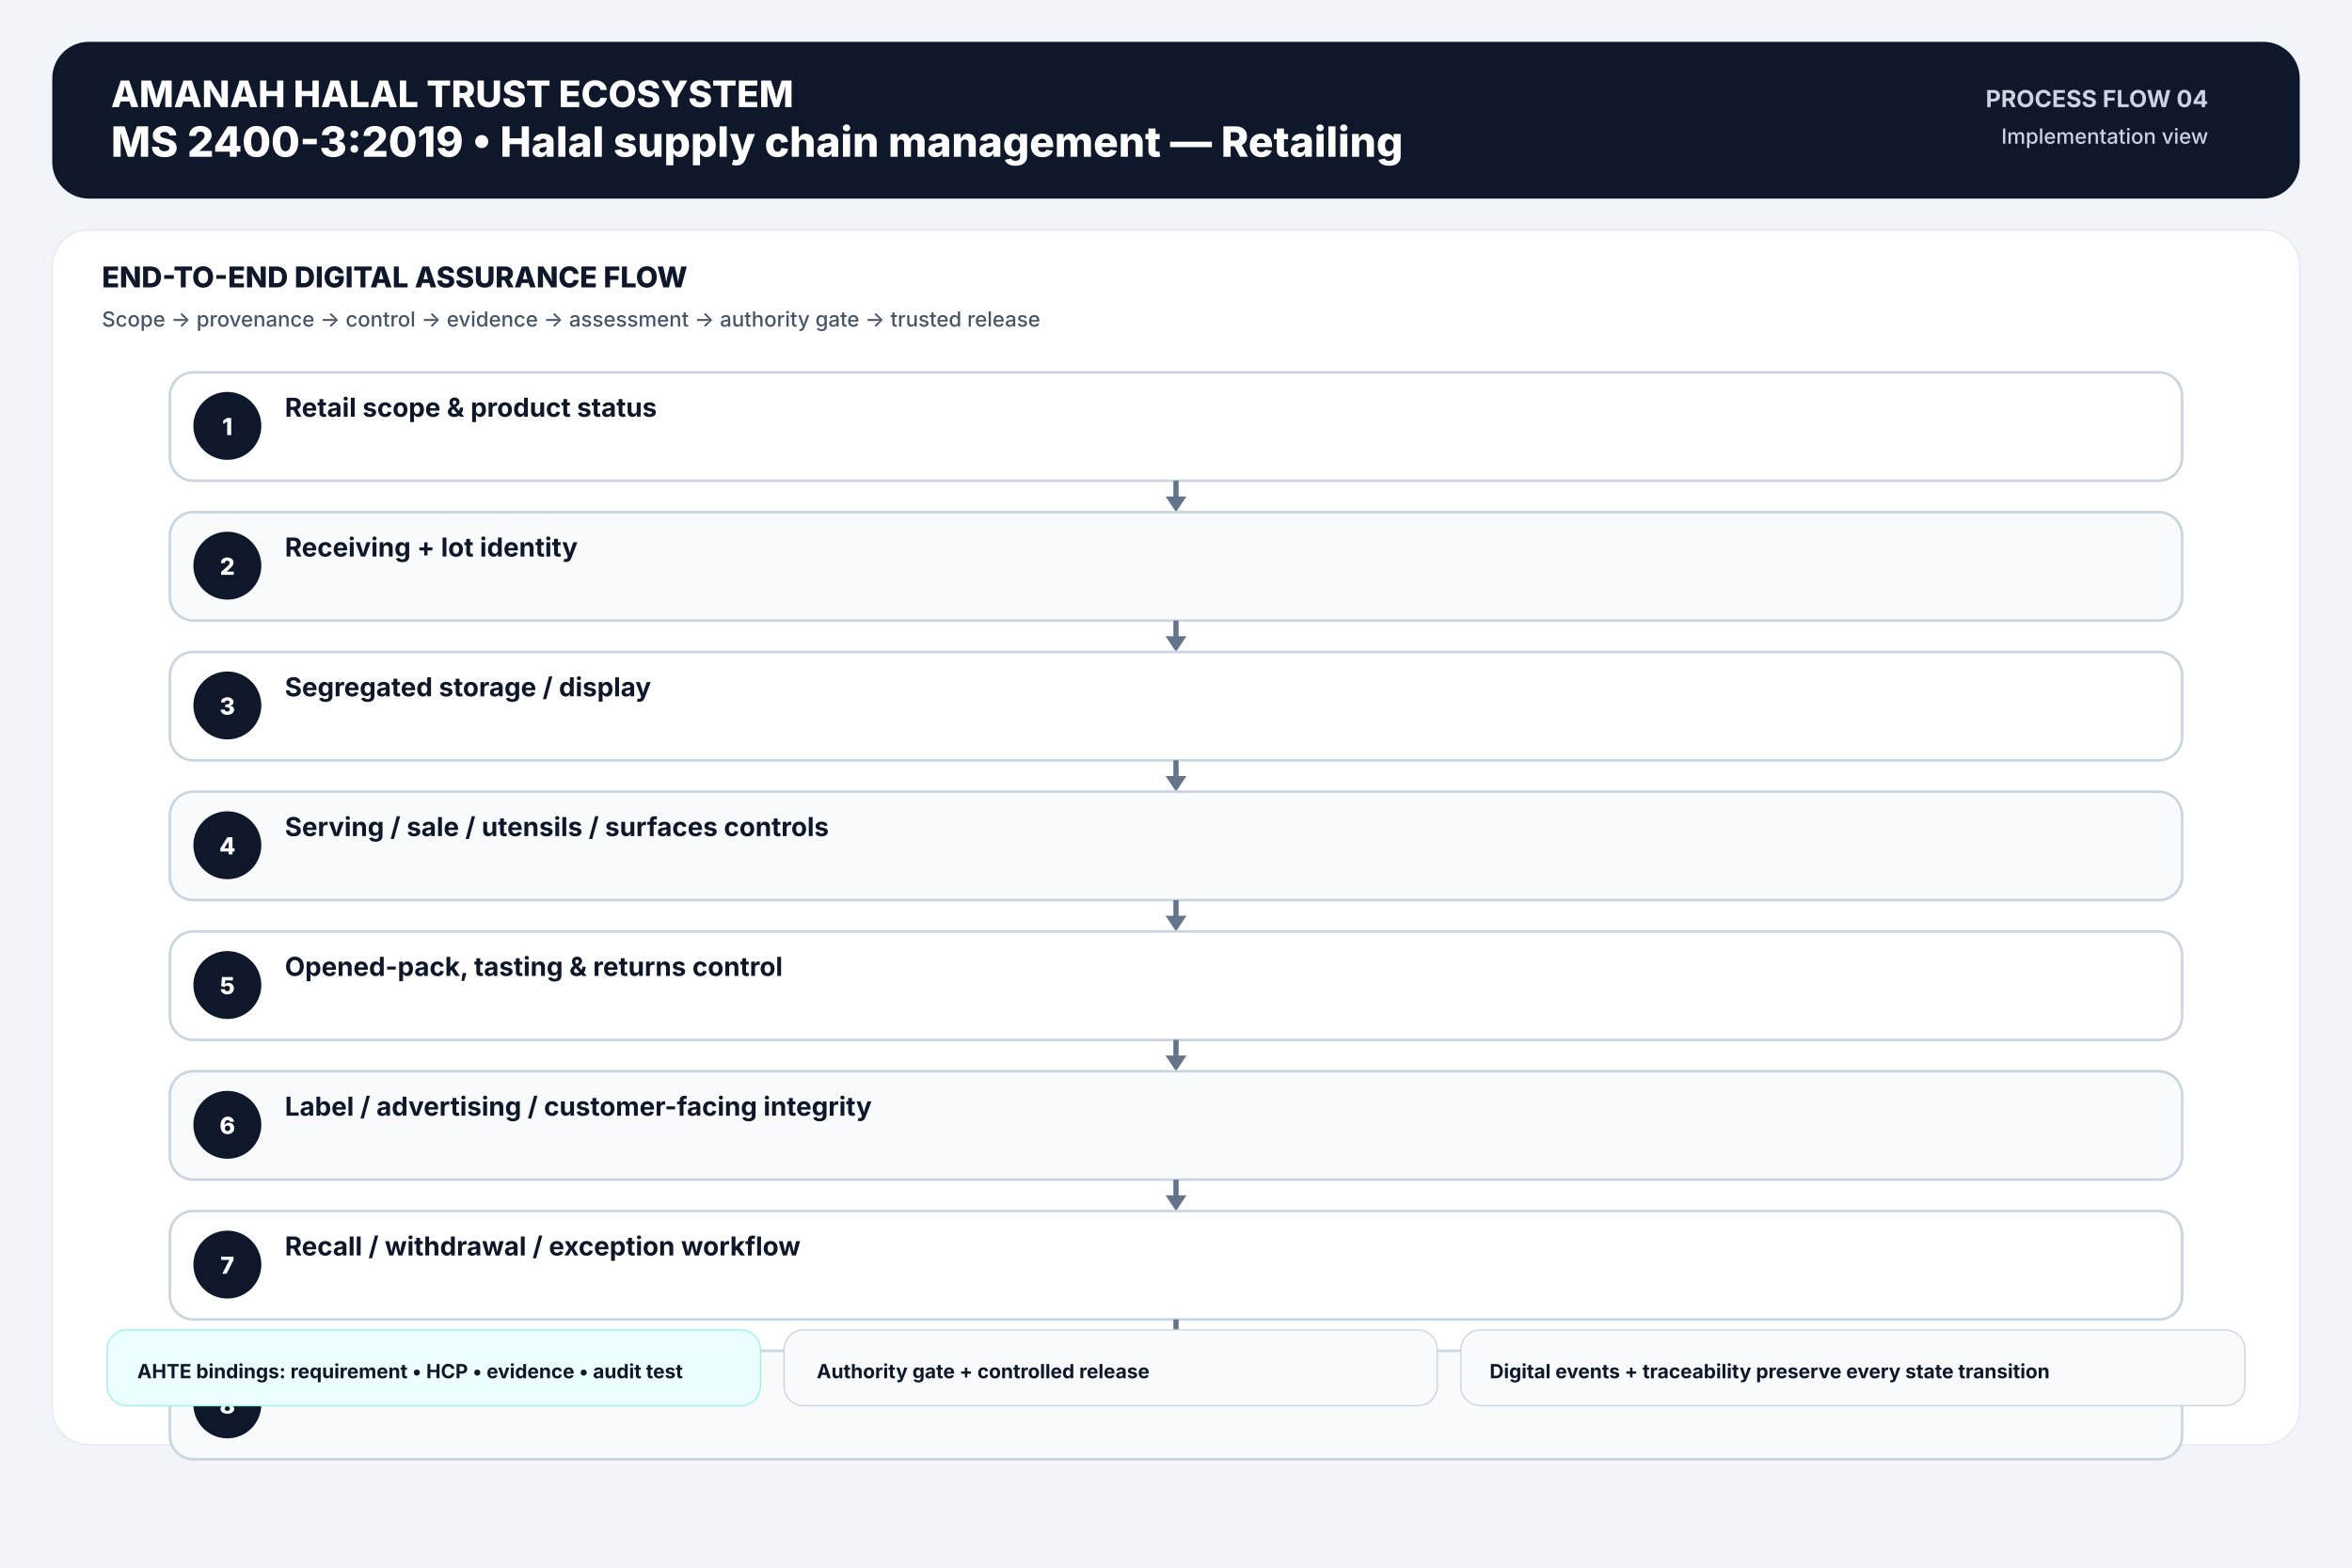
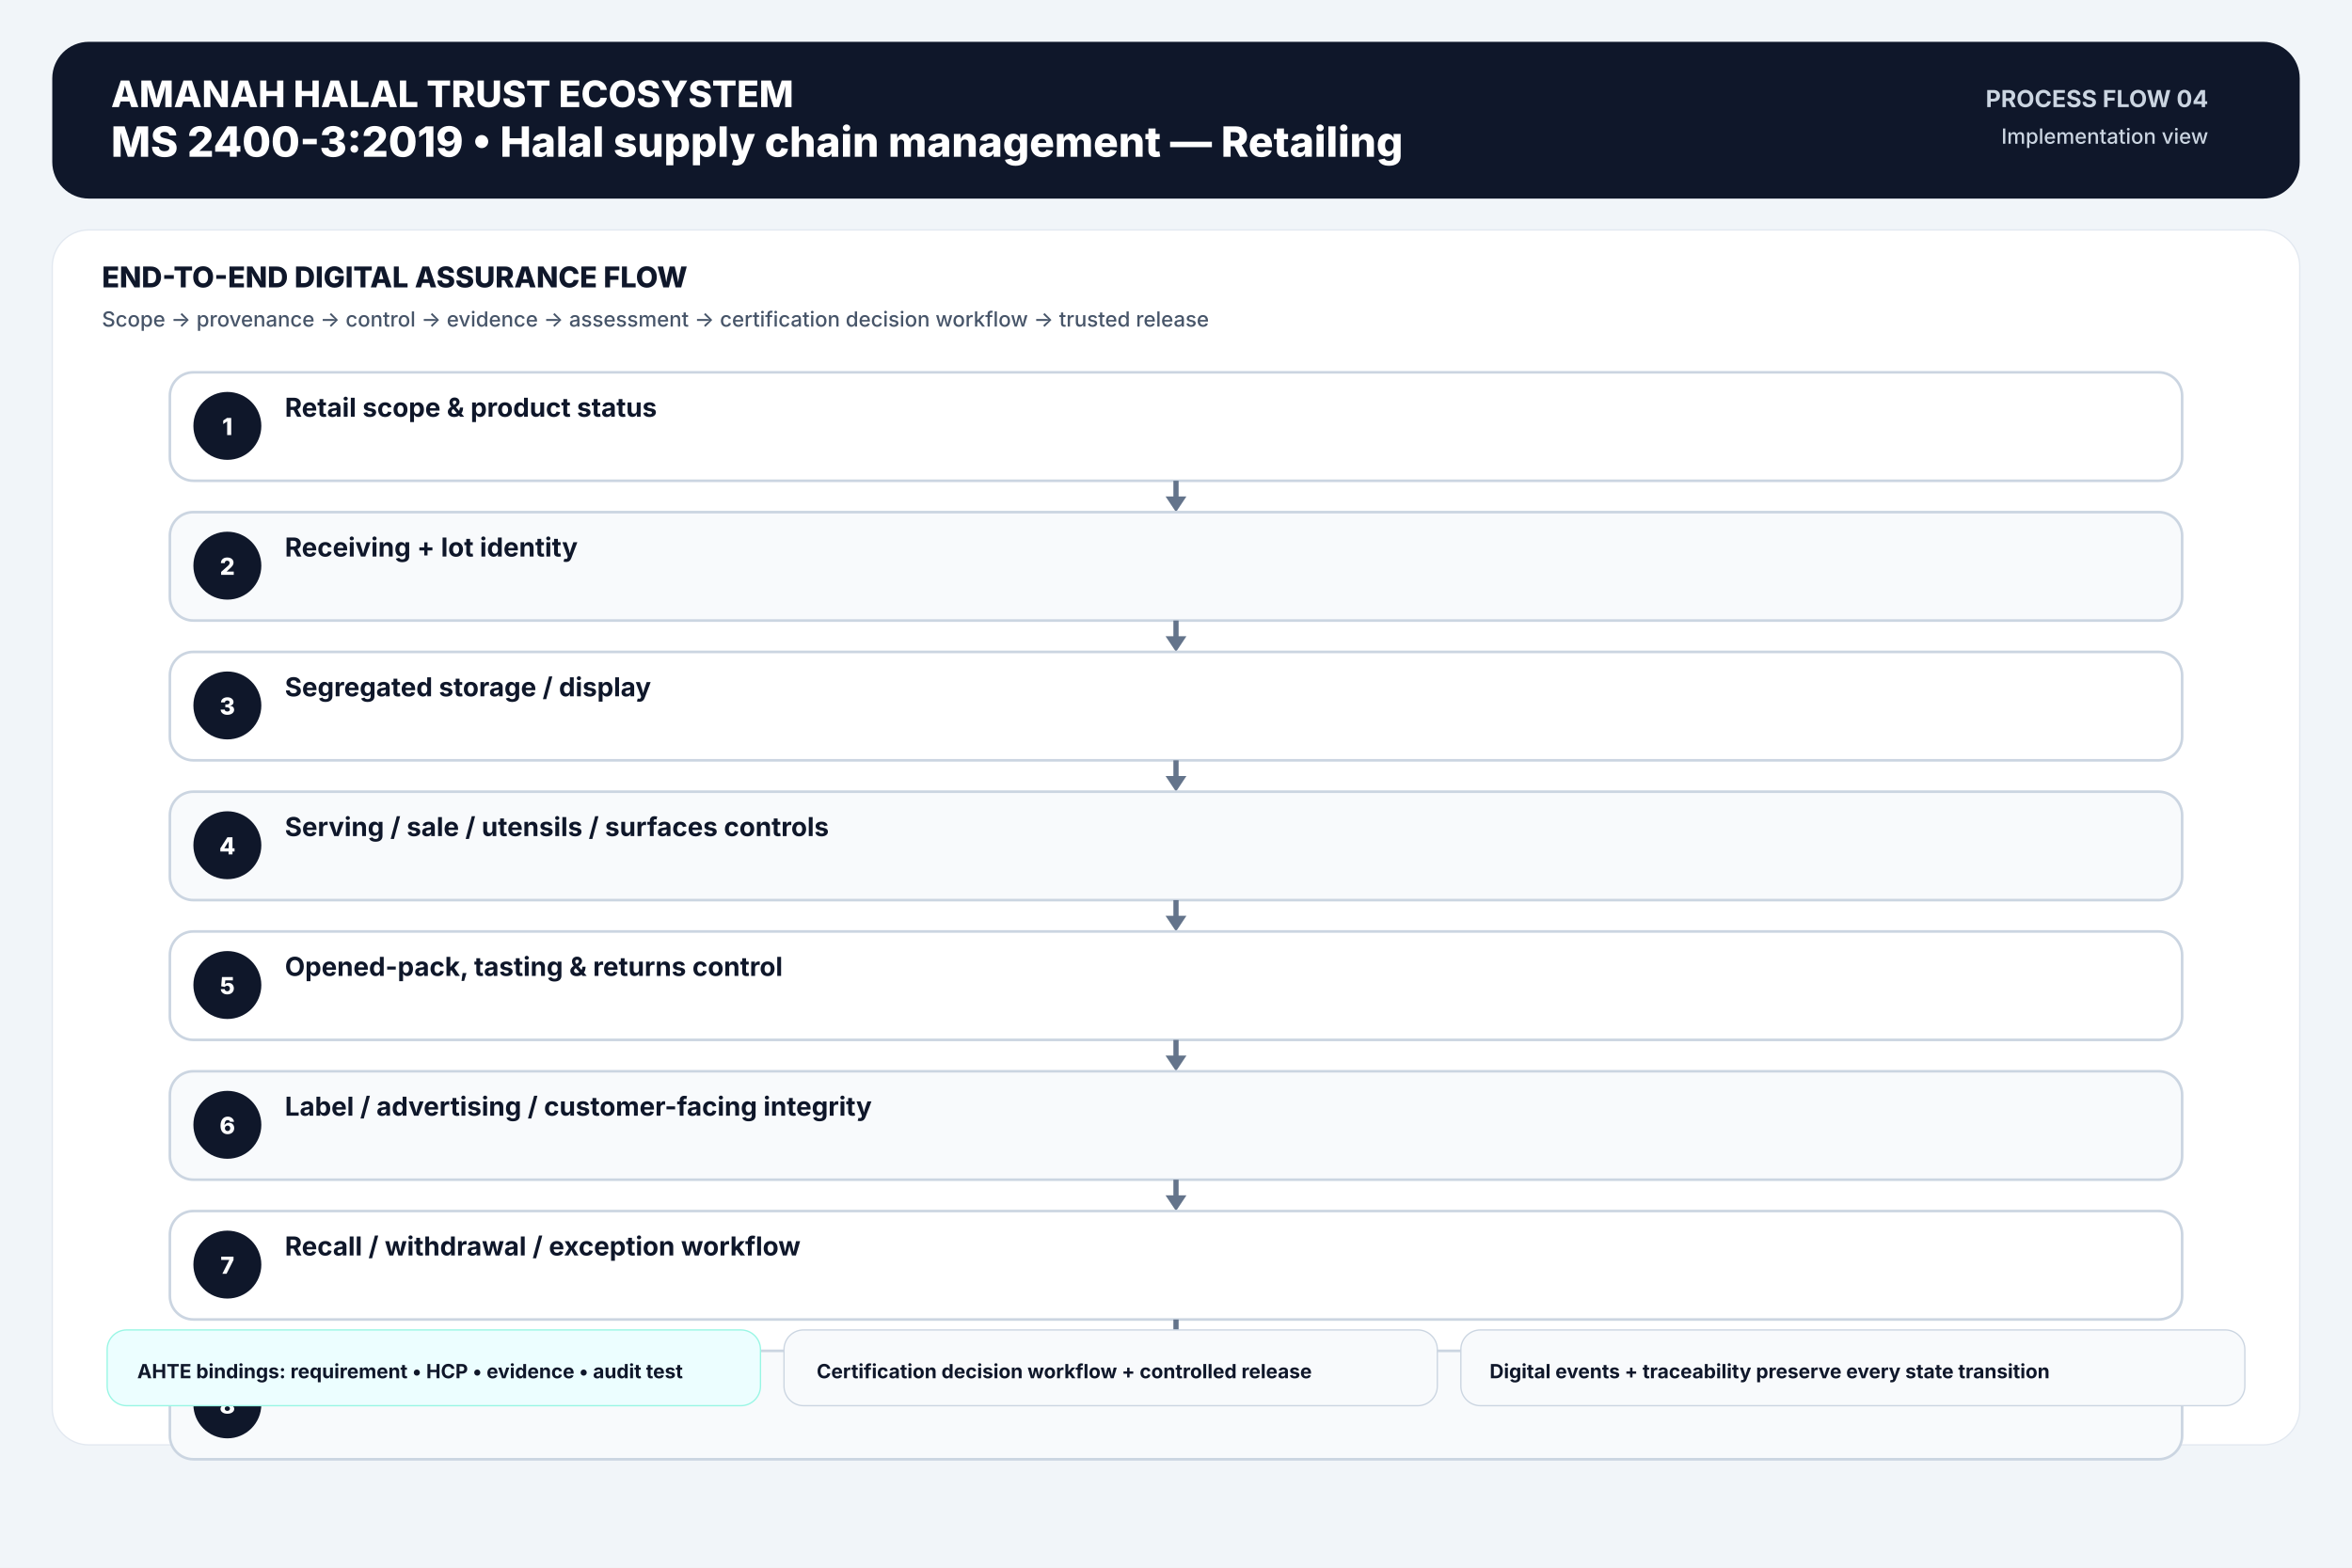
<svg xmlns="http://www.w3.org/2000/svg" width="1800" height="1200" viewBox="0 0 1800 1200">
  <rect width="1800" height="1200" fill="#f1f5f9" />
  <rect x="40" y="32" width="1720" height="120" rx="28" fill="#0f172a" />
  <text x="85" y="82" font-family="Inter,Arial,sans-serif" font-size="28" font-weight="800" text-anchor="start" fill="#ffffff">AMANAH HALAL TRUST ECOSYSTEM</text>
  <text x="85" y="120" font-family="Inter,Arial,sans-serif" font-size="32" font-weight="800" text-anchor="start" fill="#ffffff">MS 2400-3:2019  •  Halal supply chain management — Retailing</text>
  <text x="1690" y="82" font-family="Inter,Arial,sans-serif" font-size="18" font-weight="700" text-anchor="end" fill="#cbd5e1">PROCESS FLOW 04</text>
  <text x="1690" y="110" font-family="Inter,Arial,sans-serif" font-size="16" font-weight="500" text-anchor="end" fill="#cbd5e1">Implementation view</text>
  <rect x="40" y="176" width="1720" height="930" rx="28" fill="#ffffff" stroke="#e2e8f0" />
  <text x="78" y="220" font-family="Inter,Arial,sans-serif" font-size="22" font-weight="800" text-anchor="start" fill="#0f172a">END-TO-END DIGITAL ASSURANCE FLOW</text>
-   <text x="78" y="250" font-family="Inter,Arial,sans-serif" font-size="16" font-weight="500" text-anchor="start" fill="#475569">Scope → provenance → control → evidence → assessment → authority gate → trusted release</text>
+   <text x="78" y="250" font-family="Inter,Arial,sans-serif" font-size="16" font-weight="500" text-anchor="start" fill="#475569">Scope → provenance → control → evidence → assessment → certification decision workflow → trusted release</text>
  <rect x="130" y="285" width="1540" height="83" rx="18" fill="#ffffff" stroke="#cbd5e1" stroke-width="2" />
  <circle cx="174" cy="326" r="26" fill="#0f172a" />
  <text x="174" y="333" font-family="Inter,Arial,sans-serif" font-size="18" font-weight="800" text-anchor="middle" fill="#ffffff">1</text>
  <text x="218" y="319" font-family="Inter,Arial,sans-serif" font-size="20" font-weight="650" text-anchor="start" fill="#0f172a">Retail scope &amp; product status</text>
  <line x1="900.0" y1="368" x2="900.0" y2="385" stroke="#64748b" stroke-width="4" />
  <polygon points="892.0,380 908.0,380 900.0,392" fill="#64748b" />
  <rect x="130" y="392" width="1540" height="83" rx="18" fill="#f8fafc" stroke="#cbd5e1" stroke-width="2" />
  <circle cx="174" cy="433" r="26" fill="#0f172a" />
  <text x="174" y="440" font-family="Inter,Arial,sans-serif" font-size="18" font-weight="800" text-anchor="middle" fill="#ffffff">2</text>
  <text x="218" y="426" font-family="Inter,Arial,sans-serif" font-size="20" font-weight="650" text-anchor="start" fill="#0f172a">Receiving + lot identity</text>
  <line x1="900.0" y1="475" x2="900.0" y2="492" stroke="#64748b" stroke-width="4" />
  <polygon points="892.0,487 908.0,487 900.0,499" fill="#64748b" />
  <rect x="130" y="499" width="1540" height="83" rx="18" fill="#ffffff" stroke="#cbd5e1" stroke-width="2" />
  <circle cx="174" cy="540" r="26" fill="#0f172a" />
  <text x="174" y="547" font-family="Inter,Arial,sans-serif" font-size="18" font-weight="800" text-anchor="middle" fill="#ffffff">3</text>
  <text x="218" y="533" font-family="Inter,Arial,sans-serif" font-size="20" font-weight="650" text-anchor="start" fill="#0f172a">Segregated storage / display</text>
  <line x1="900.0" y1="582" x2="900.0" y2="599" stroke="#64748b" stroke-width="4" />
  <polygon points="892.0,594 908.0,594 900.0,606" fill="#64748b" />
  <rect x="130" y="606" width="1540" height="83" rx="18" fill="#f8fafc" stroke="#cbd5e1" stroke-width="2" />
  <circle cx="174" cy="647" r="26" fill="#0f172a" />
  <text x="174" y="654" font-family="Inter,Arial,sans-serif" font-size="18" font-weight="800" text-anchor="middle" fill="#ffffff">4</text>
  <text x="218" y="640" font-family="Inter,Arial,sans-serif" font-size="20" font-weight="650" text-anchor="start" fill="#0f172a">Serving / sale / utensils / surfaces controls</text>
  <line x1="900.0" y1="689" x2="900.0" y2="706" stroke="#64748b" stroke-width="4" />
  <polygon points="892.0,701 908.0,701 900.0,713" fill="#64748b" />
  <rect x="130" y="713" width="1540" height="83" rx="18" fill="#ffffff" stroke="#cbd5e1" stroke-width="2" />
  <circle cx="174" cy="754" r="26" fill="#0f172a" />
  <text x="174" y="761" font-family="Inter,Arial,sans-serif" font-size="18" font-weight="800" text-anchor="middle" fill="#ffffff">5</text>
  <text x="218" y="747" font-family="Inter,Arial,sans-serif" font-size="20" font-weight="650" text-anchor="start" fill="#0f172a">Opened-pack, tasting &amp; returns control</text>
  <line x1="900.0" y1="796" x2="900.0" y2="813" stroke="#64748b" stroke-width="4" />
  <polygon points="892.0,808 908.0,808 900.0,820" fill="#64748b" />
  <rect x="130" y="820" width="1540" height="83" rx="18" fill="#f8fafc" stroke="#cbd5e1" stroke-width="2" />
  <circle cx="174" cy="861" r="26" fill="#0f172a" />
  <text x="174" y="868" font-family="Inter,Arial,sans-serif" font-size="18" font-weight="800" text-anchor="middle" fill="#ffffff">6</text>
  <text x="218" y="854" font-family="Inter,Arial,sans-serif" font-size="20" font-weight="650" text-anchor="start" fill="#0f172a">Label / advertising / customer-facing integrity</text>
  <line x1="900.0" y1="903" x2="900.0" y2="920" stroke="#64748b" stroke-width="4" />
  <polygon points="892.0,915 908.0,915 900.0,927" fill="#64748b" />
  <rect x="130" y="927" width="1540" height="83" rx="18" fill="#ffffff" stroke="#cbd5e1" stroke-width="2" />
  <circle cx="174" cy="968" r="26" fill="#0f172a" />
  <text x="174" y="975" font-family="Inter,Arial,sans-serif" font-size="18" font-weight="800" text-anchor="middle" fill="#ffffff">7</text>
  <text x="218" y="961" font-family="Inter,Arial,sans-serif" font-size="20" font-weight="650" text-anchor="start" fill="#0f172a">Recall / withdrawal / exception workflow</text>
  <line x1="900.0" y1="1010" x2="900.0" y2="1027" stroke="#64748b" stroke-width="4" />
  <polygon points="892.0,1022 908.0,1022 900.0,1034" fill="#64748b" />
  <rect x="130" y="1034" width="1540" height="83" rx="18" fill="#f8fafc" stroke="#cbd5e1" stroke-width="2" />
  <circle cx="174" cy="1075" r="26" fill="#0f172a" />
  <text x="174" y="1082" font-family="Inter,Arial,sans-serif" font-size="18" font-weight="800" text-anchor="middle" fill="#ffffff">8</text>
  <text x="218" y="1068" font-family="Inter,Arial,sans-serif" font-size="20" font-weight="650" text-anchor="start" fill="#0f172a">Retail release + verification</text>
  <rect x="82" y="1018" width="500" height="58" rx="15" fill="#ecfeff" stroke="#99f6e4" />
  <text x="105" y="1055" font-family="Inter,Arial,sans-serif" font-size="15" font-weight="650" text-anchor="start" fill="#0f172a">AHTE bindings: requirement • HCP • evidence • audit test</text>
  <rect x="600" y="1018" width="500" height="58" rx="15" fill="#f8fafc" stroke="#cbd5e1" />
-   <text x="625" y="1055" font-family="Inter,Arial,sans-serif" font-size="15" font-weight="650" text-anchor="start" fill="#0f172a">Authority gate + controlled release</text>
+   <text x="625" y="1055" font-family="Inter,Arial,sans-serif" font-size="15" font-weight="650" text-anchor="start" fill="#0f172a">Certification decision workflow + controlled release</text>
  <rect x="1118" y="1018" width="600" height="58" rx="15" fill="#f8fafc" stroke="#cbd5e1" />
  <text x="1140" y="1055" font-family="Inter,Arial,sans-serif" font-size="15" font-weight="650" text-anchor="start" fill="#0f172a">Digital events + traceability preserve every state transition</text>
</svg>
